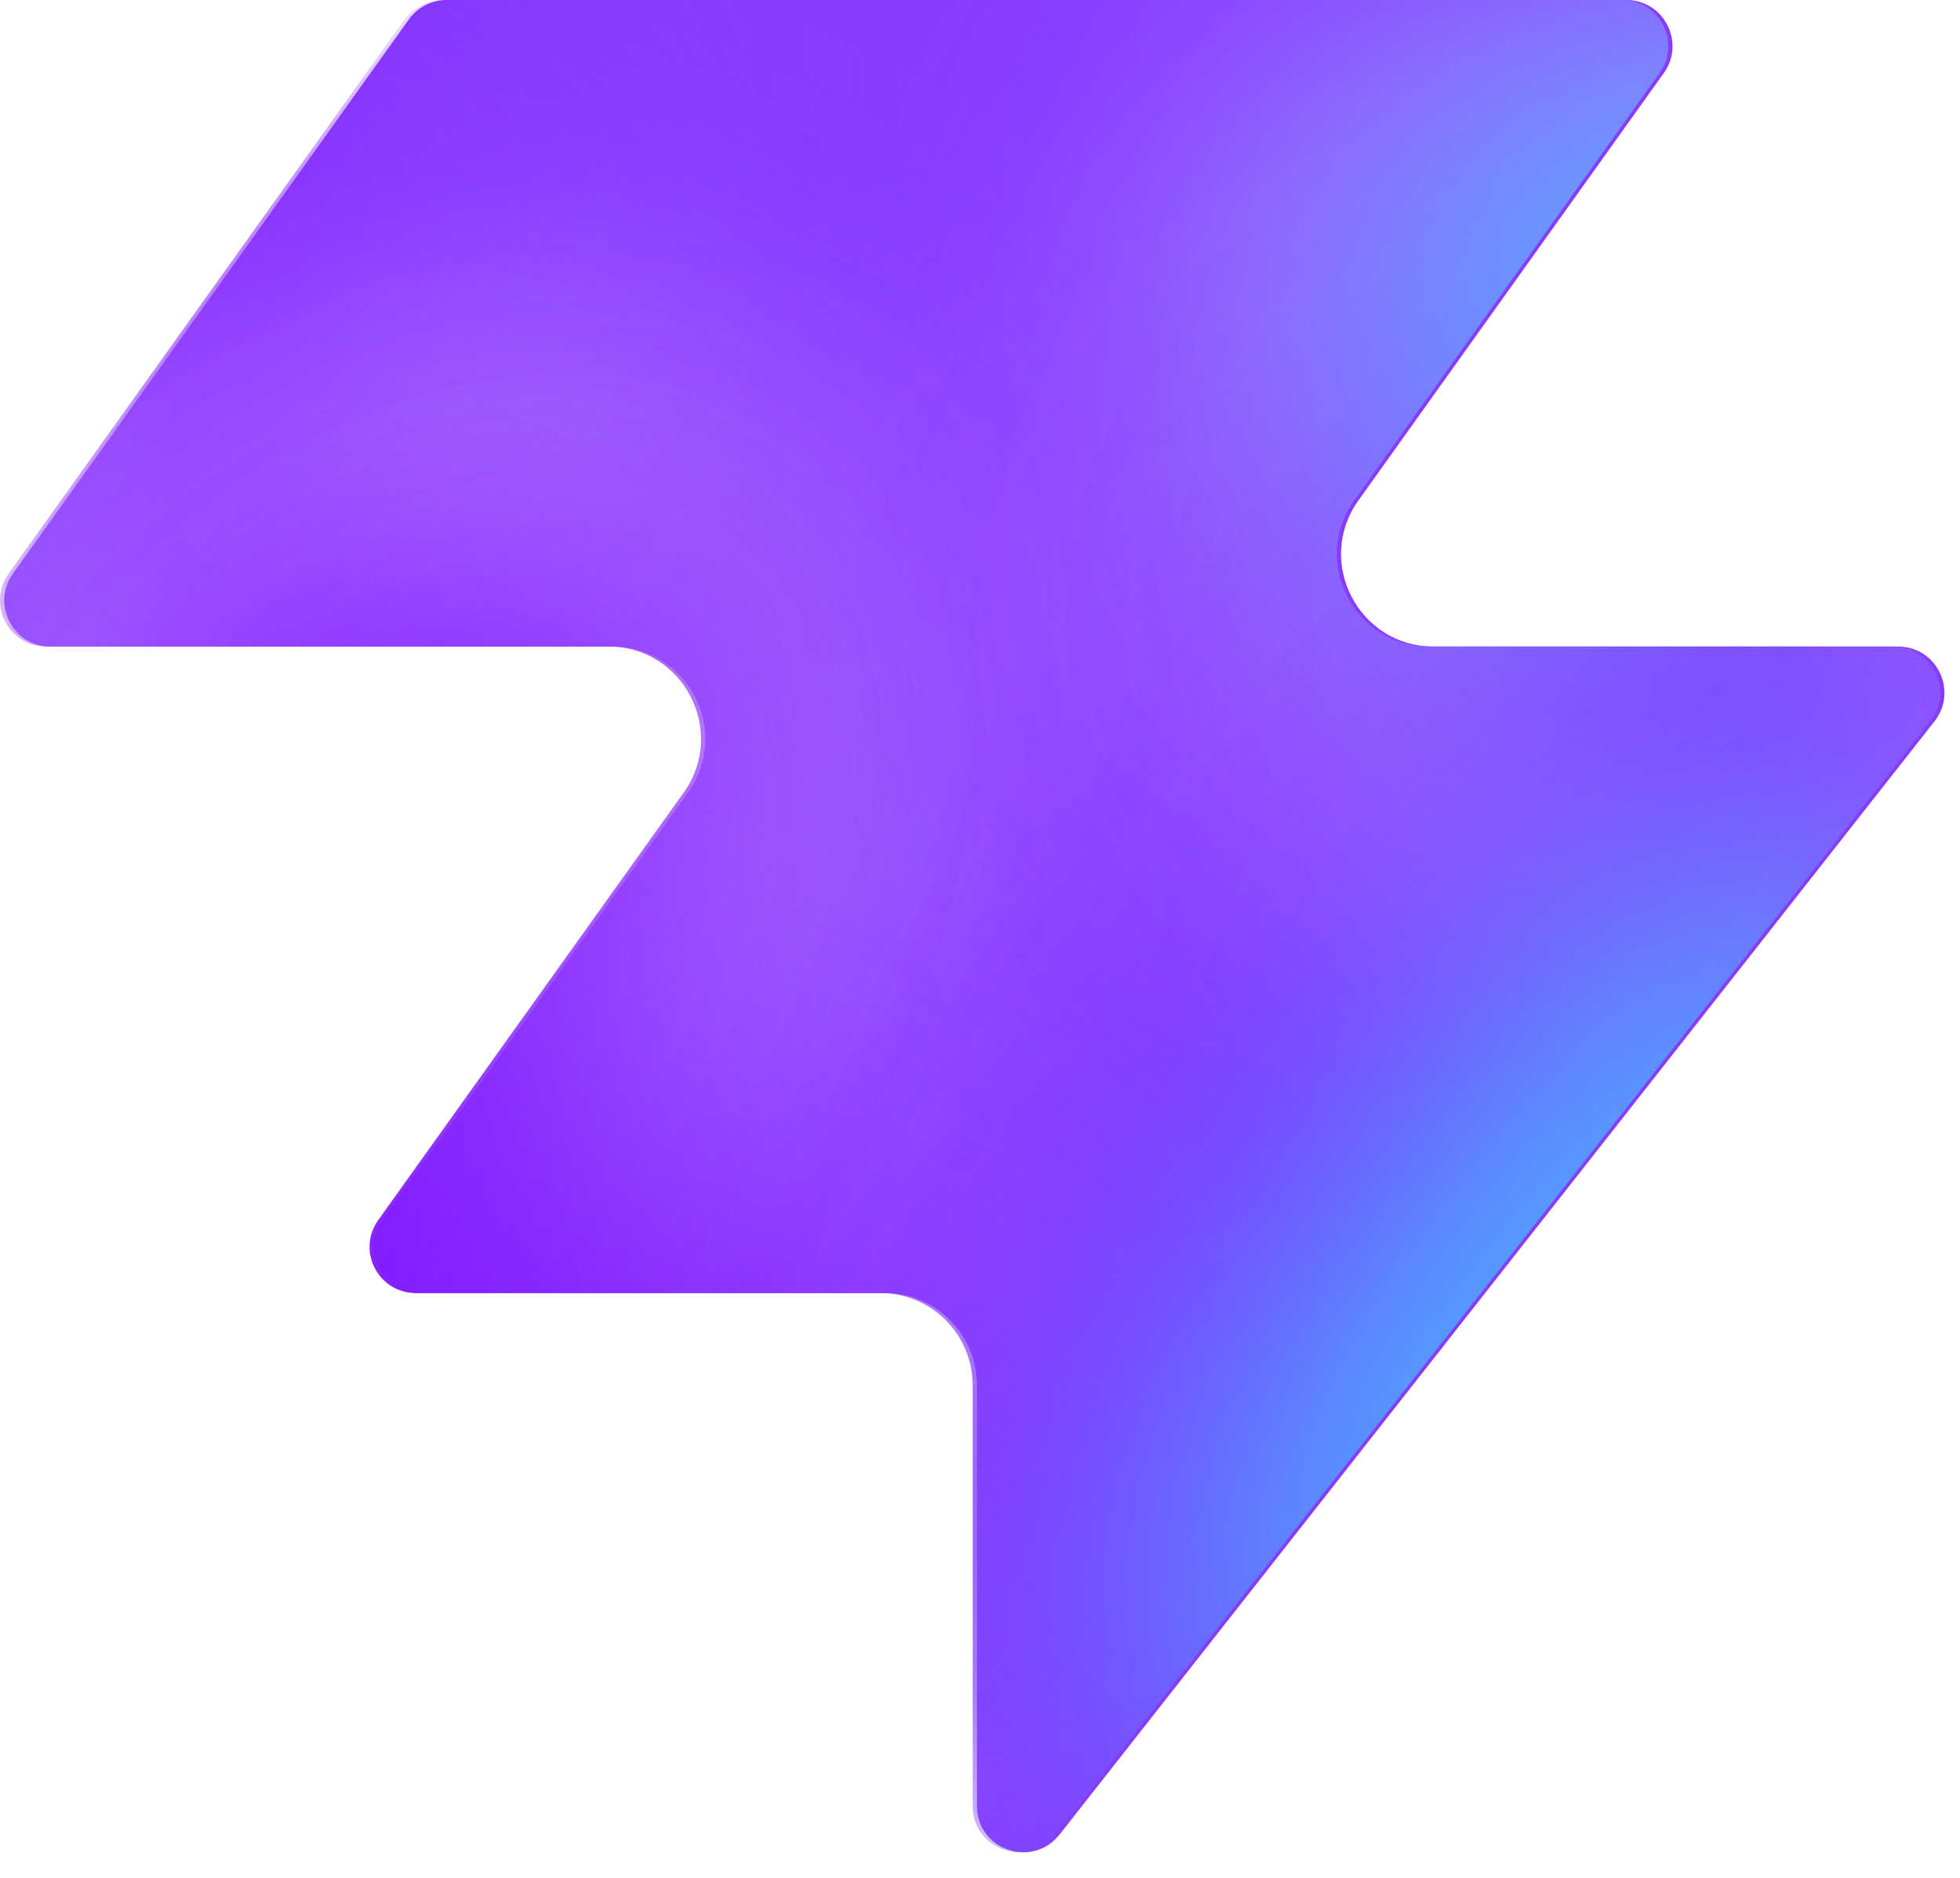
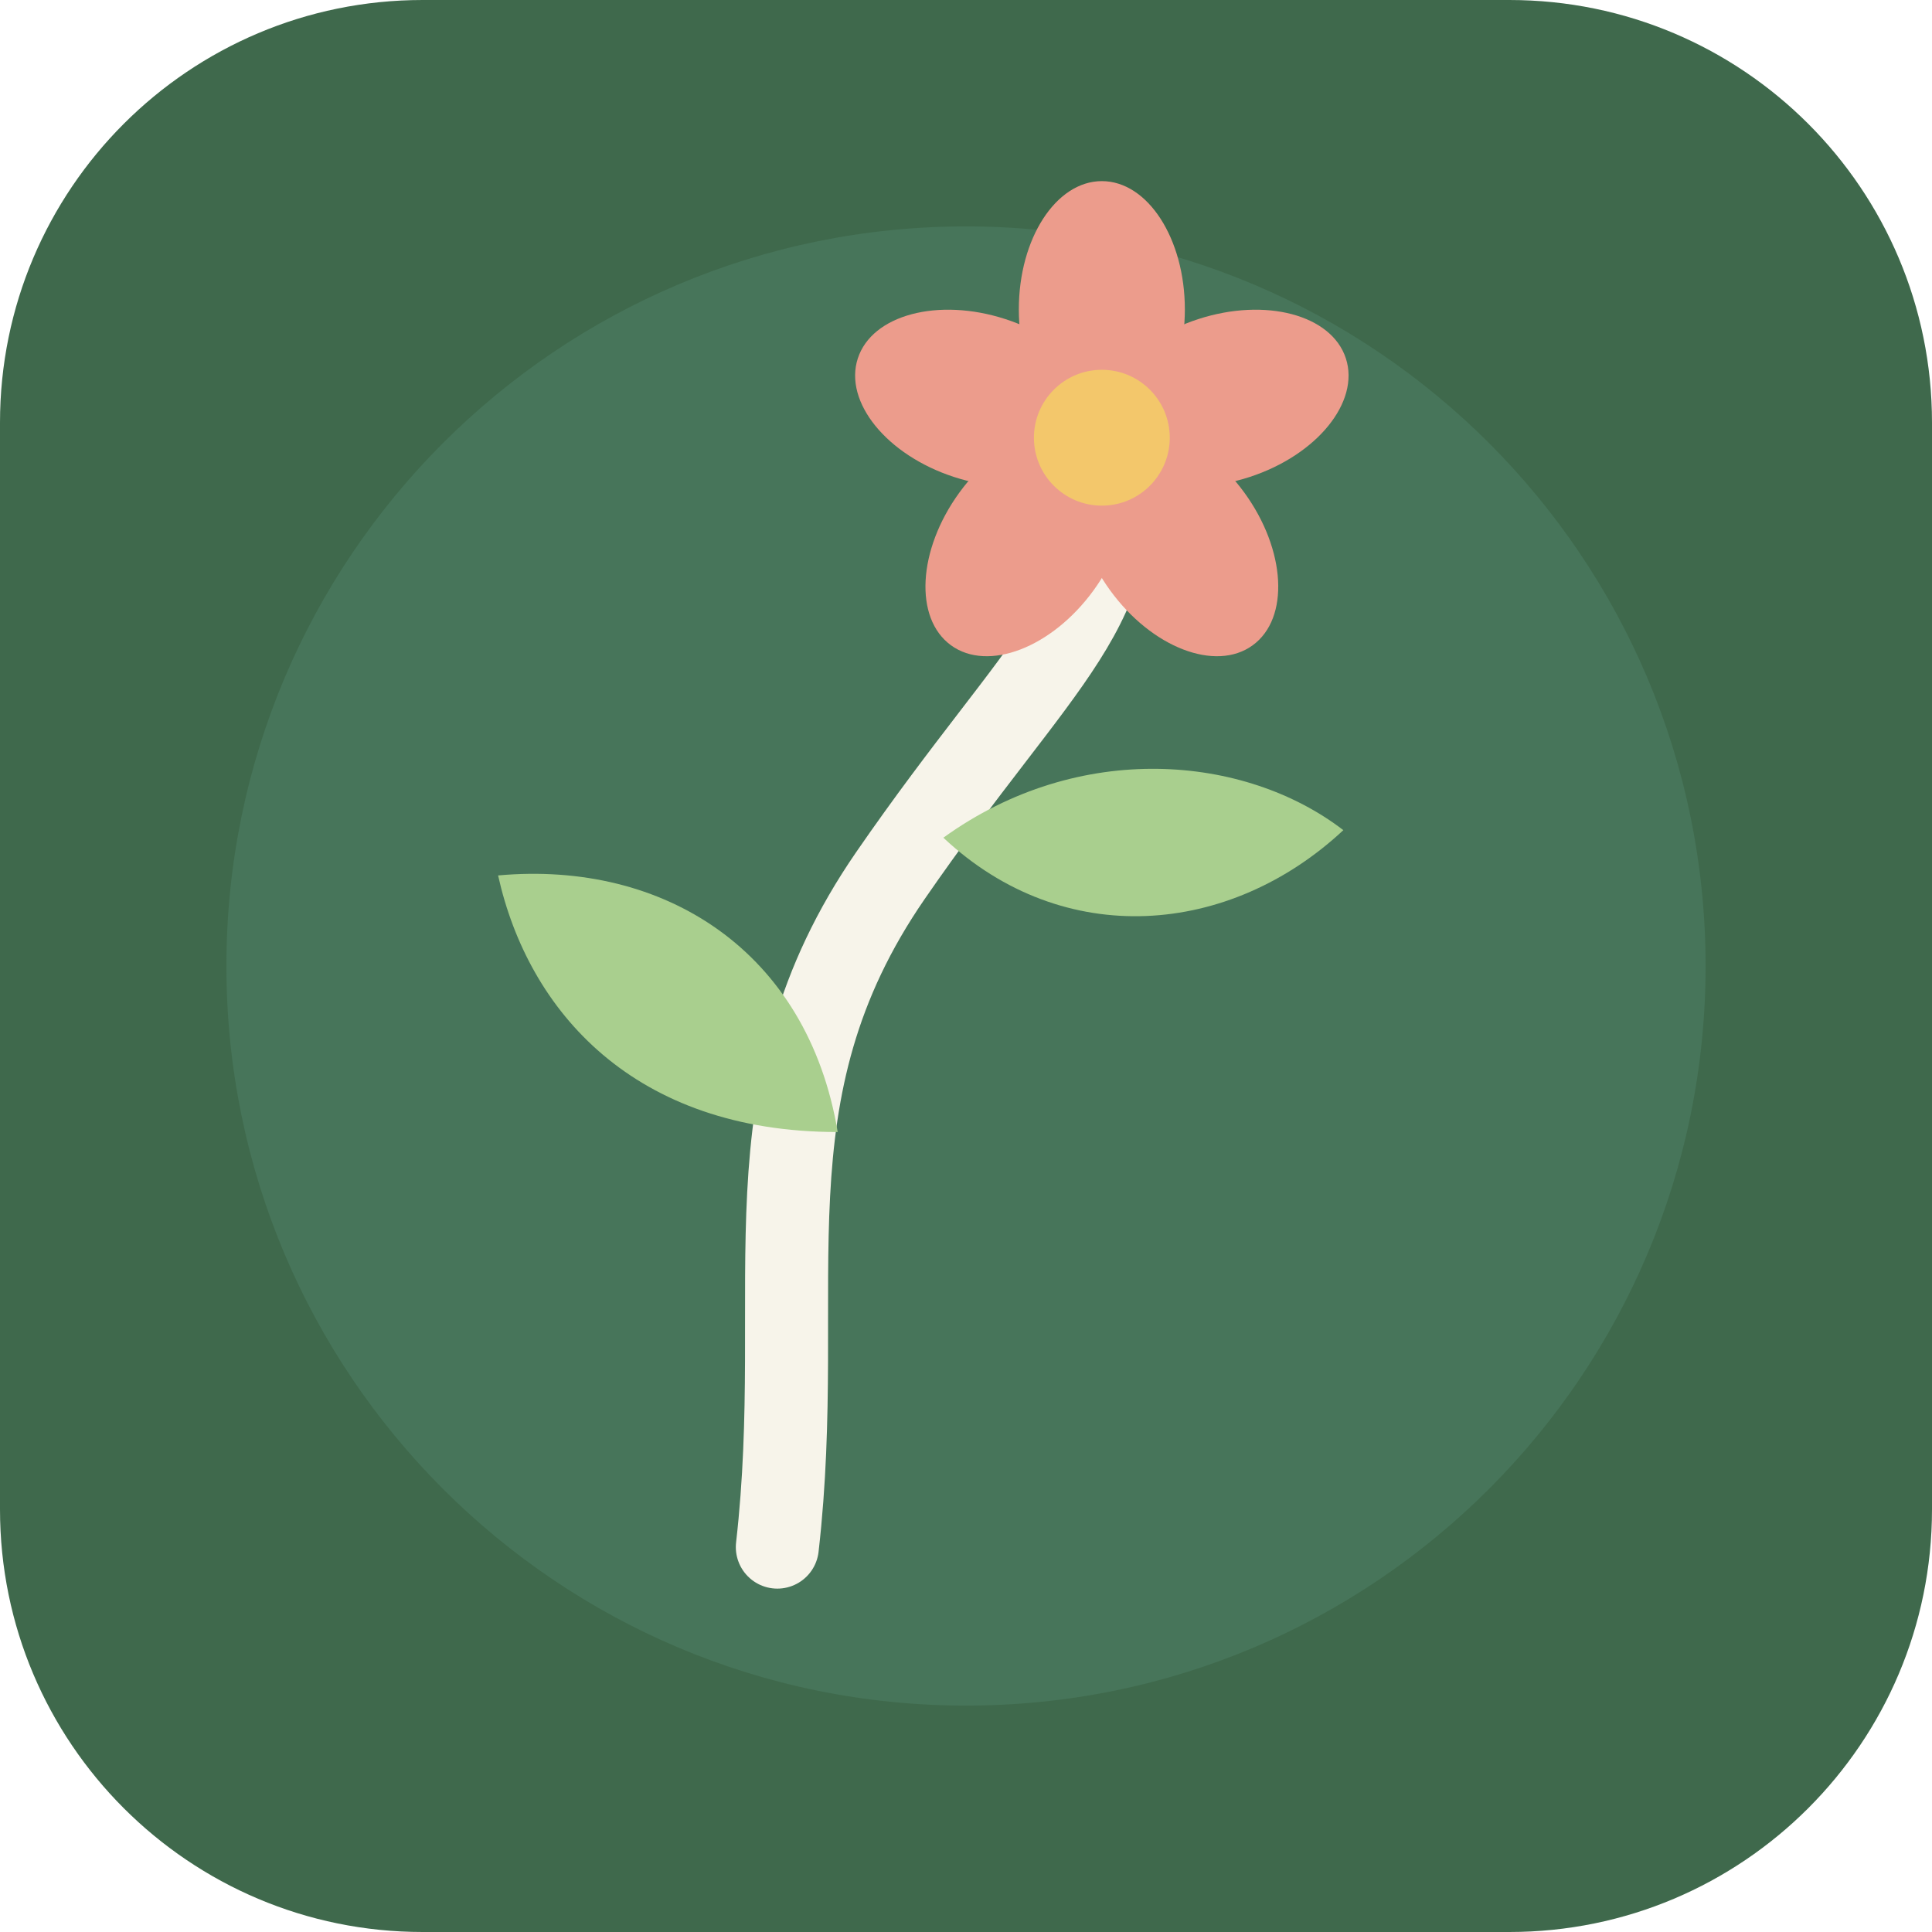
- <svg xmlns="http://www.w3.org/2000/svg" width="48" height="46" fill="none" viewBox="0 0 48 46">
-   <path fill="#863bff" d="M25.946 44.938c-.664.845-2.021.375-2.021-.698V33.937a2.26 2.26 0 0 0-2.262-2.262H10.287c-.92 0-1.456-1.04-.92-1.788l7.48-10.471c1.07-1.497 0-3.578-1.842-3.578H1.237c-.92 0-1.456-1.04-.92-1.788L10.013.474c.214-.297.556-.474.92-.474h28.894c.92 0 1.456 1.04.92 1.788l-7.48 10.471c-1.07 1.498 0 3.579 1.842 3.579h11.377c.943 0 1.473 1.088.89 1.83L25.947 44.94z" style="fill:#863bff;fill:color(display-p3 .525 .23 1);fill-opacity:1" />
-   <mask id="a" width="48" height="46" x="0" y="0" maskUnits="userSpaceOnUse" style="mask-type:alpha">
-     <path fill="#000" d="M25.842 44.938c-.664.844-2.021.375-2.021-.698V33.937a2.26 2.26 0 0 0-2.262-2.262H10.183c-.92 0-1.456-1.04-.92-1.788l7.48-10.471c1.07-1.498 0-3.579-1.842-3.579H1.133c-.92 0-1.456-1.04-.92-1.787L9.91.473c.214-.297.556-.474.92-.474h28.894c.92 0 1.456 1.04.92 1.788l-7.48 10.471c-1.07 1.498 0 3.578 1.842 3.578h11.377c.943 0 1.473 1.088.89 1.832L25.843 44.94z" style="fill:#000;fill-opacity:1" />
-   </mask>
-   <g mask="url(#a)">
-     <g filter="url(#b)">
-       <ellipse cx="5.508" cy="14.704" fill="#ede6ff" rx="5.508" ry="14.704" style="fill:#ede6ff;fill:color(display-p3 .927 .903 1);fill-opacity:1" transform="matrix(.00324 1 1 -.00324 -4.47 31.516)" />
+ <svg xmlns="http://www.w3.org/2000/svg" viewBox="0 0 512 512">
+   <rect width="512" height="512" rx="112" fill="#3f694c" />
+   <circle cx="256" cy="256" r="196" fill="#47755a" />
+   <path d="M206 410 C 214 340, 196 290, 236 232 S 300 160, 292 120" fill="none" stroke="#f7f4ea" stroke-width="22" stroke-linecap="round" />
+   <path d="M222 300 C 168 300, 140 268, 132 232 C 176 228, 214 252, 222 300 Z" fill="#a9cf8e" />
+   <path d="M250 222 C 286 196, 330 200, 356 220 C 326 248, 282 252, 250 222 Z" fill="#a9cf8e" />
+   <g transform="translate(292 116)">
+     <g fill="#ec9c8c">
+       <ellipse cx="0" cy="-34" rx="22" ry="34" />
+       <ellipse cx="0" cy="-34" rx="22" ry="34" transform="rotate(72)" />
+       <ellipse cx="0" cy="-34" rx="22" ry="34" transform="rotate(144)" />
+       <ellipse cx="0" cy="-34" rx="22" ry="34" transform="rotate(216)" />
+       <ellipse cx="0" cy="-34" rx="22" ry="34" transform="rotate(288)" />
    </g>
-     <g filter="url(#c)">
-       <ellipse cx="10.399" cy="29.851" fill="#ede6ff" rx="10.399" ry="29.851" style="fill:#ede6ff;fill:color(display-p3 .927 .903 1);fill-opacity:1" transform="matrix(.00324 1 1 -.00324 -39.328 7.883)" />
-     </g>
-     <g filter="url(#d)">
-       <ellipse cx="5.508" cy="30.487" fill="#7e14ff" rx="5.508" ry="30.487" style="fill:#7e14ff;fill:color(display-p3 .492 .077 1);fill-opacity:1" transform="rotate(89.814 -25.913 -14.639)scale(1 -1)" />
-     </g>
-     <g filter="url(#e)">
-       <ellipse cx="5.508" cy="30.599" fill="#7e14ff" rx="5.508" ry="30.599" style="fill:#7e14ff;fill:color(display-p3 .492 .077 1);fill-opacity:1" transform="rotate(89.814 -32.644 -3.334)scale(1 -1)" />
-     </g>
-     <g filter="url(#f)">
-       <ellipse cx="5.508" cy="30.599" fill="#7e14ff" rx="5.508" ry="30.599" style="fill:#7e14ff;fill:color(display-p3 .492 .077 1);fill-opacity:1" transform="matrix(.00324 1 1 -.00324 -34.34 30.47)" />
-     </g>
-     <g filter="url(#g)">
-       <ellipse cx="14.072" cy="22.078" fill="#ede6ff" rx="14.072" ry="22.078" style="fill:#ede6ff;fill:color(display-p3 .927 .903 1);fill-opacity:1" transform="rotate(93.35 24.506 48.493)scale(-1 1)" />
-     </g>
-     <g filter="url(#h)">
-       <ellipse cx="3.47" cy="21.501" fill="#7e14ff" rx="3.47" ry="21.501" style="fill:#7e14ff;fill:color(display-p3 .492 .077 1);fill-opacity:1" transform="rotate(89.009 28.708 47.59)scale(-1 1)" />
-     </g>
-     <g filter="url(#i)">
-       <ellipse cx="3.47" cy="21.501" fill="#7e14ff" rx="3.47" ry="21.501" style="fill:#7e14ff;fill:color(display-p3 .492 .077 1);fill-opacity:1" transform="rotate(89.009 28.708 47.59)scale(-1 1)" />
-     </g>
-     <g filter="url(#j)">
-       <ellipse cx=".387" cy="8.972" fill="#7e14ff" rx="4.407" ry="29.108" style="fill:#7e14ff;fill:color(display-p3 .492 .077 1);fill-opacity:1" transform="rotate(39.51 .387 8.972)" />
-     </g>
-     <g filter="url(#k)">
-       <ellipse cx="47.523" cy="-6.092" fill="#7e14ff" rx="4.407" ry="29.108" style="fill:#7e14ff;fill:color(display-p3 .492 .077 1);fill-opacity:1" transform="rotate(37.892 47.523 -6.092)" />
-     </g>
-     <g filter="url(#l)">
-       <ellipse cx="41.412" cy="6.333" fill="#47bfff" rx="5.971" ry="9.665" style="fill:#47bfff;fill:color(display-p3 .28 .748 1);fill-opacity:1" transform="rotate(37.892 41.412 6.333)" />
-     </g>
-     <g filter="url(#m)">
-       <ellipse cx="-1.879" cy="38.332" fill="#7e14ff" rx="4.407" ry="29.108" style="fill:#7e14ff;fill:color(display-p3 .492 .077 1);fill-opacity:1" transform="rotate(37.892 -1.88 38.332)" />
-     </g>
-     <g filter="url(#n)">
-       <ellipse cx="-1.879" cy="38.332" fill="#7e14ff" rx="4.407" ry="29.108" style="fill:#7e14ff;fill:color(display-p3 .492 .077 1);fill-opacity:1" transform="rotate(37.892 -1.88 38.332)" />
-     </g>
-     <g filter="url(#o)">
-       <ellipse cx="35.651" cy="29.907" fill="#7e14ff" rx="4.407" ry="29.108" style="fill:#7e14ff;fill:color(display-p3 .492 .077 1);fill-opacity:1" transform="rotate(37.892 35.651 29.907)" />
-     </g>
-     <g filter="url(#p)">
-       <ellipse cx="38.418" cy="32.4" fill="#47bfff" rx="5.971" ry="15.297" style="fill:#47bfff;fill:color(display-p3 .28 .748 1);fill-opacity:1" transform="rotate(37.892 38.418 32.4)" />
-     </g>
+     <circle r="18" fill="#f3c76b" />
  </g>
-   <defs>
-     <filter id="b" width="60.045" height="41.654" x="-19.77" y="16.149" color-interpolation-filters="sRGB" filterUnits="userSpaceOnUse">
-       <feFlood flood-opacity="0" result="BackgroundImageFix" />
-       <feBlend in="SourceGraphic" in2="BackgroundImageFix" result="shape" />
-       <feGaussianBlur result="effect1_foregroundBlur_2002_17158" stdDeviation="7.659" />
-     </filter>
-     <filter id="c" width="90.34" height="51.437" x="-54.613" y="-7.533" color-interpolation-filters="sRGB" filterUnits="userSpaceOnUse">
-       <feFlood flood-opacity="0" result="BackgroundImageFix" />
-       <feBlend in="SourceGraphic" in2="BackgroundImageFix" result="shape" />
-       <feGaussianBlur result="effect1_foregroundBlur_2002_17158" stdDeviation="7.659" />
-     </filter>
-     <filter id="d" width="79.355" height="29.4" x="-49.64" y="2.03" color-interpolation-filters="sRGB" filterUnits="userSpaceOnUse">
-       <feFlood flood-opacity="0" result="BackgroundImageFix" />
-       <feBlend in="SourceGraphic" in2="BackgroundImageFix" result="shape" />
-       <feGaussianBlur result="effect1_foregroundBlur_2002_17158" stdDeviation="4.596" />
-     </filter>
-     <filter id="e" width="79.579" height="29.4" x="-45.045" y="20.029" color-interpolation-filters="sRGB" filterUnits="userSpaceOnUse">
-       <feFlood flood-opacity="0" result="BackgroundImageFix" />
-       <feBlend in="SourceGraphic" in2="BackgroundImageFix" result="shape" />
-       <feGaussianBlur result="effect1_foregroundBlur_2002_17158" stdDeviation="4.596" />
-     </filter>
-     <filter id="f" width="79.579" height="29.4" x="-43.513" y="21.178" color-interpolation-filters="sRGB" filterUnits="userSpaceOnUse">
-       <feFlood flood-opacity="0" result="BackgroundImageFix" />
-       <feBlend in="SourceGraphic" in2="BackgroundImageFix" result="shape" />
-       <feGaussianBlur result="effect1_foregroundBlur_2002_17158" stdDeviation="4.596" />
-     </filter>
-     <filter id="g" width="74.749" height="58.852" x="15.756" y="-17.901" color-interpolation-filters="sRGB" filterUnits="userSpaceOnUse">
-       <feFlood flood-opacity="0" result="BackgroundImageFix" />
-       <feBlend in="SourceGraphic" in2="BackgroundImageFix" result="shape" />
-       <feGaussianBlur result="effect1_foregroundBlur_2002_17158" stdDeviation="7.659" />
-     </filter>
-     <filter id="h" width="61.377" height="25.362" x="23.548" y="2.284" color-interpolation-filters="sRGB" filterUnits="userSpaceOnUse">
-       <feFlood flood-opacity="0" result="BackgroundImageFix" />
-       <feBlend in="SourceGraphic" in2="BackgroundImageFix" result="shape" />
-       <feGaussianBlur result="effect1_foregroundBlur_2002_17158" stdDeviation="4.596" />
-     </filter>
-     <filter id="i" width="61.377" height="25.362" x="23.548" y="2.284" color-interpolation-filters="sRGB" filterUnits="userSpaceOnUse">
-       <feFlood flood-opacity="0" result="BackgroundImageFix" />
-       <feBlend in="SourceGraphic" in2="BackgroundImageFix" result="shape" />
-       <feGaussianBlur result="effect1_foregroundBlur_2002_17158" stdDeviation="4.596" />
-     </filter>
-     <filter id="j" width="56.045" height="63.649" x="-27.636" y="-22.853" color-interpolation-filters="sRGB" filterUnits="userSpaceOnUse">
-       <feFlood flood-opacity="0" result="BackgroundImageFix" />
-       <feBlend in="SourceGraphic" in2="BackgroundImageFix" result="shape" />
-       <feGaussianBlur result="effect1_foregroundBlur_2002_17158" stdDeviation="4.596" />
-     </filter>
-     <filter id="k" width="54.814" height="64.646" x="20.116" y="-38.415" color-interpolation-filters="sRGB" filterUnits="userSpaceOnUse">
-       <feFlood flood-opacity="0" result="BackgroundImageFix" />
-       <feBlend in="SourceGraphic" in2="BackgroundImageFix" result="shape" />
-       <feGaussianBlur result="effect1_foregroundBlur_2002_17158" stdDeviation="4.596" />
-     </filter>
-     <filter id="l" width="33.541" height="35.313" x="24.641" y="-11.323" color-interpolation-filters="sRGB" filterUnits="userSpaceOnUse">
-       <feFlood flood-opacity="0" result="BackgroundImageFix" />
-       <feBlend in="SourceGraphic" in2="BackgroundImageFix" result="shape" />
-       <feGaussianBlur result="effect1_foregroundBlur_2002_17158" stdDeviation="4.596" />
-     </filter>
-     <filter id="m" width="54.814" height="64.646" x="-29.286" y="6.009" color-interpolation-filters="sRGB" filterUnits="userSpaceOnUse">
-       <feFlood flood-opacity="0" result="BackgroundImageFix" />
-       <feBlend in="SourceGraphic" in2="BackgroundImageFix" result="shape" />
-       <feGaussianBlur result="effect1_foregroundBlur_2002_17158" stdDeviation="4.596" />
-     </filter>
-     <filter id="n" width="54.814" height="64.646" x="-29.286" y="6.009" color-interpolation-filters="sRGB" filterUnits="userSpaceOnUse">
-       <feFlood flood-opacity="0" result="BackgroundImageFix" />
-       <feBlend in="SourceGraphic" in2="BackgroundImageFix" result="shape" />
-       <feGaussianBlur result="effect1_foregroundBlur_2002_17158" stdDeviation="4.596" />
-     </filter>
-     <filter id="o" width="54.814" height="64.646" x="8.244" y="-2.416" color-interpolation-filters="sRGB" filterUnits="userSpaceOnUse">
-       <feFlood flood-opacity="0" result="BackgroundImageFix" />
-       <feBlend in="SourceGraphic" in2="BackgroundImageFix" result="shape" />
-       <feGaussianBlur result="effect1_foregroundBlur_2002_17158" stdDeviation="4.596" />
-     </filter>
-     <filter id="p" width="39.409" height="43.623" x="18.713" y="10.588" color-interpolation-filters="sRGB" filterUnits="userSpaceOnUse">
-       <feFlood flood-opacity="0" result="BackgroundImageFix" />
-       <feBlend in="SourceGraphic" in2="BackgroundImageFix" result="shape" />
-       <feGaussianBlur result="effect1_foregroundBlur_2002_17158" stdDeviation="4.596" />
-     </filter>
-   </defs>
</svg>
